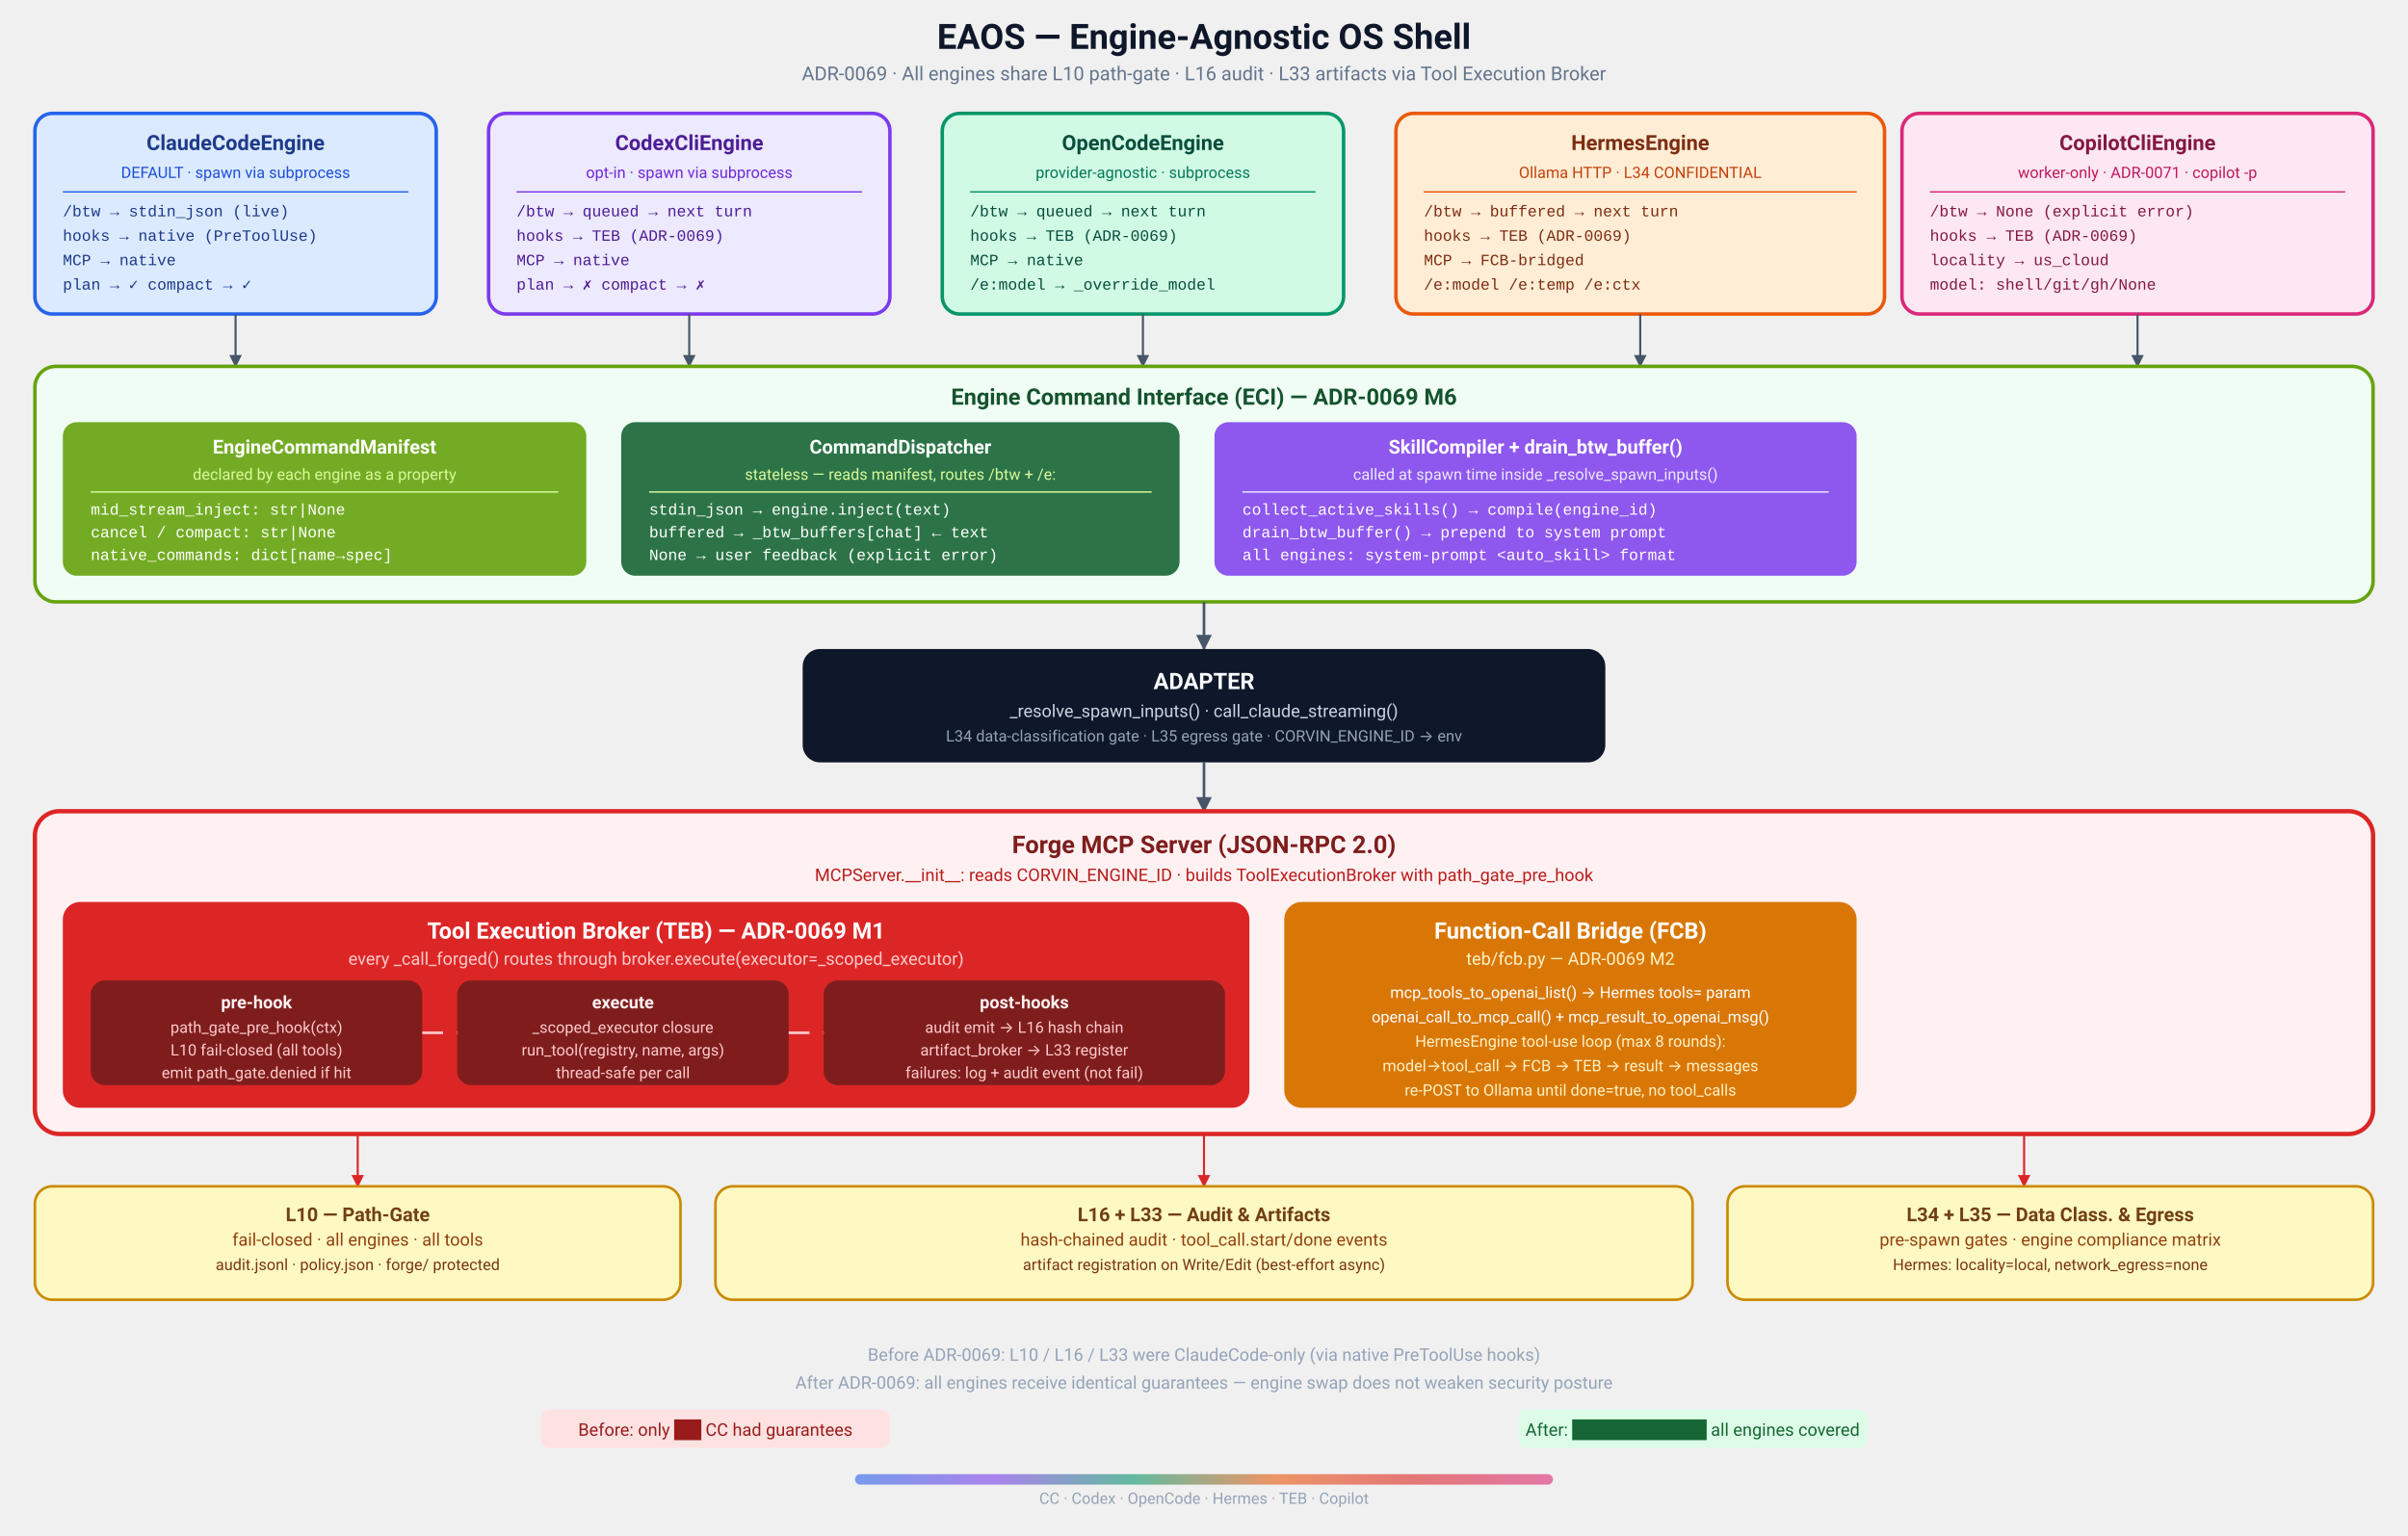
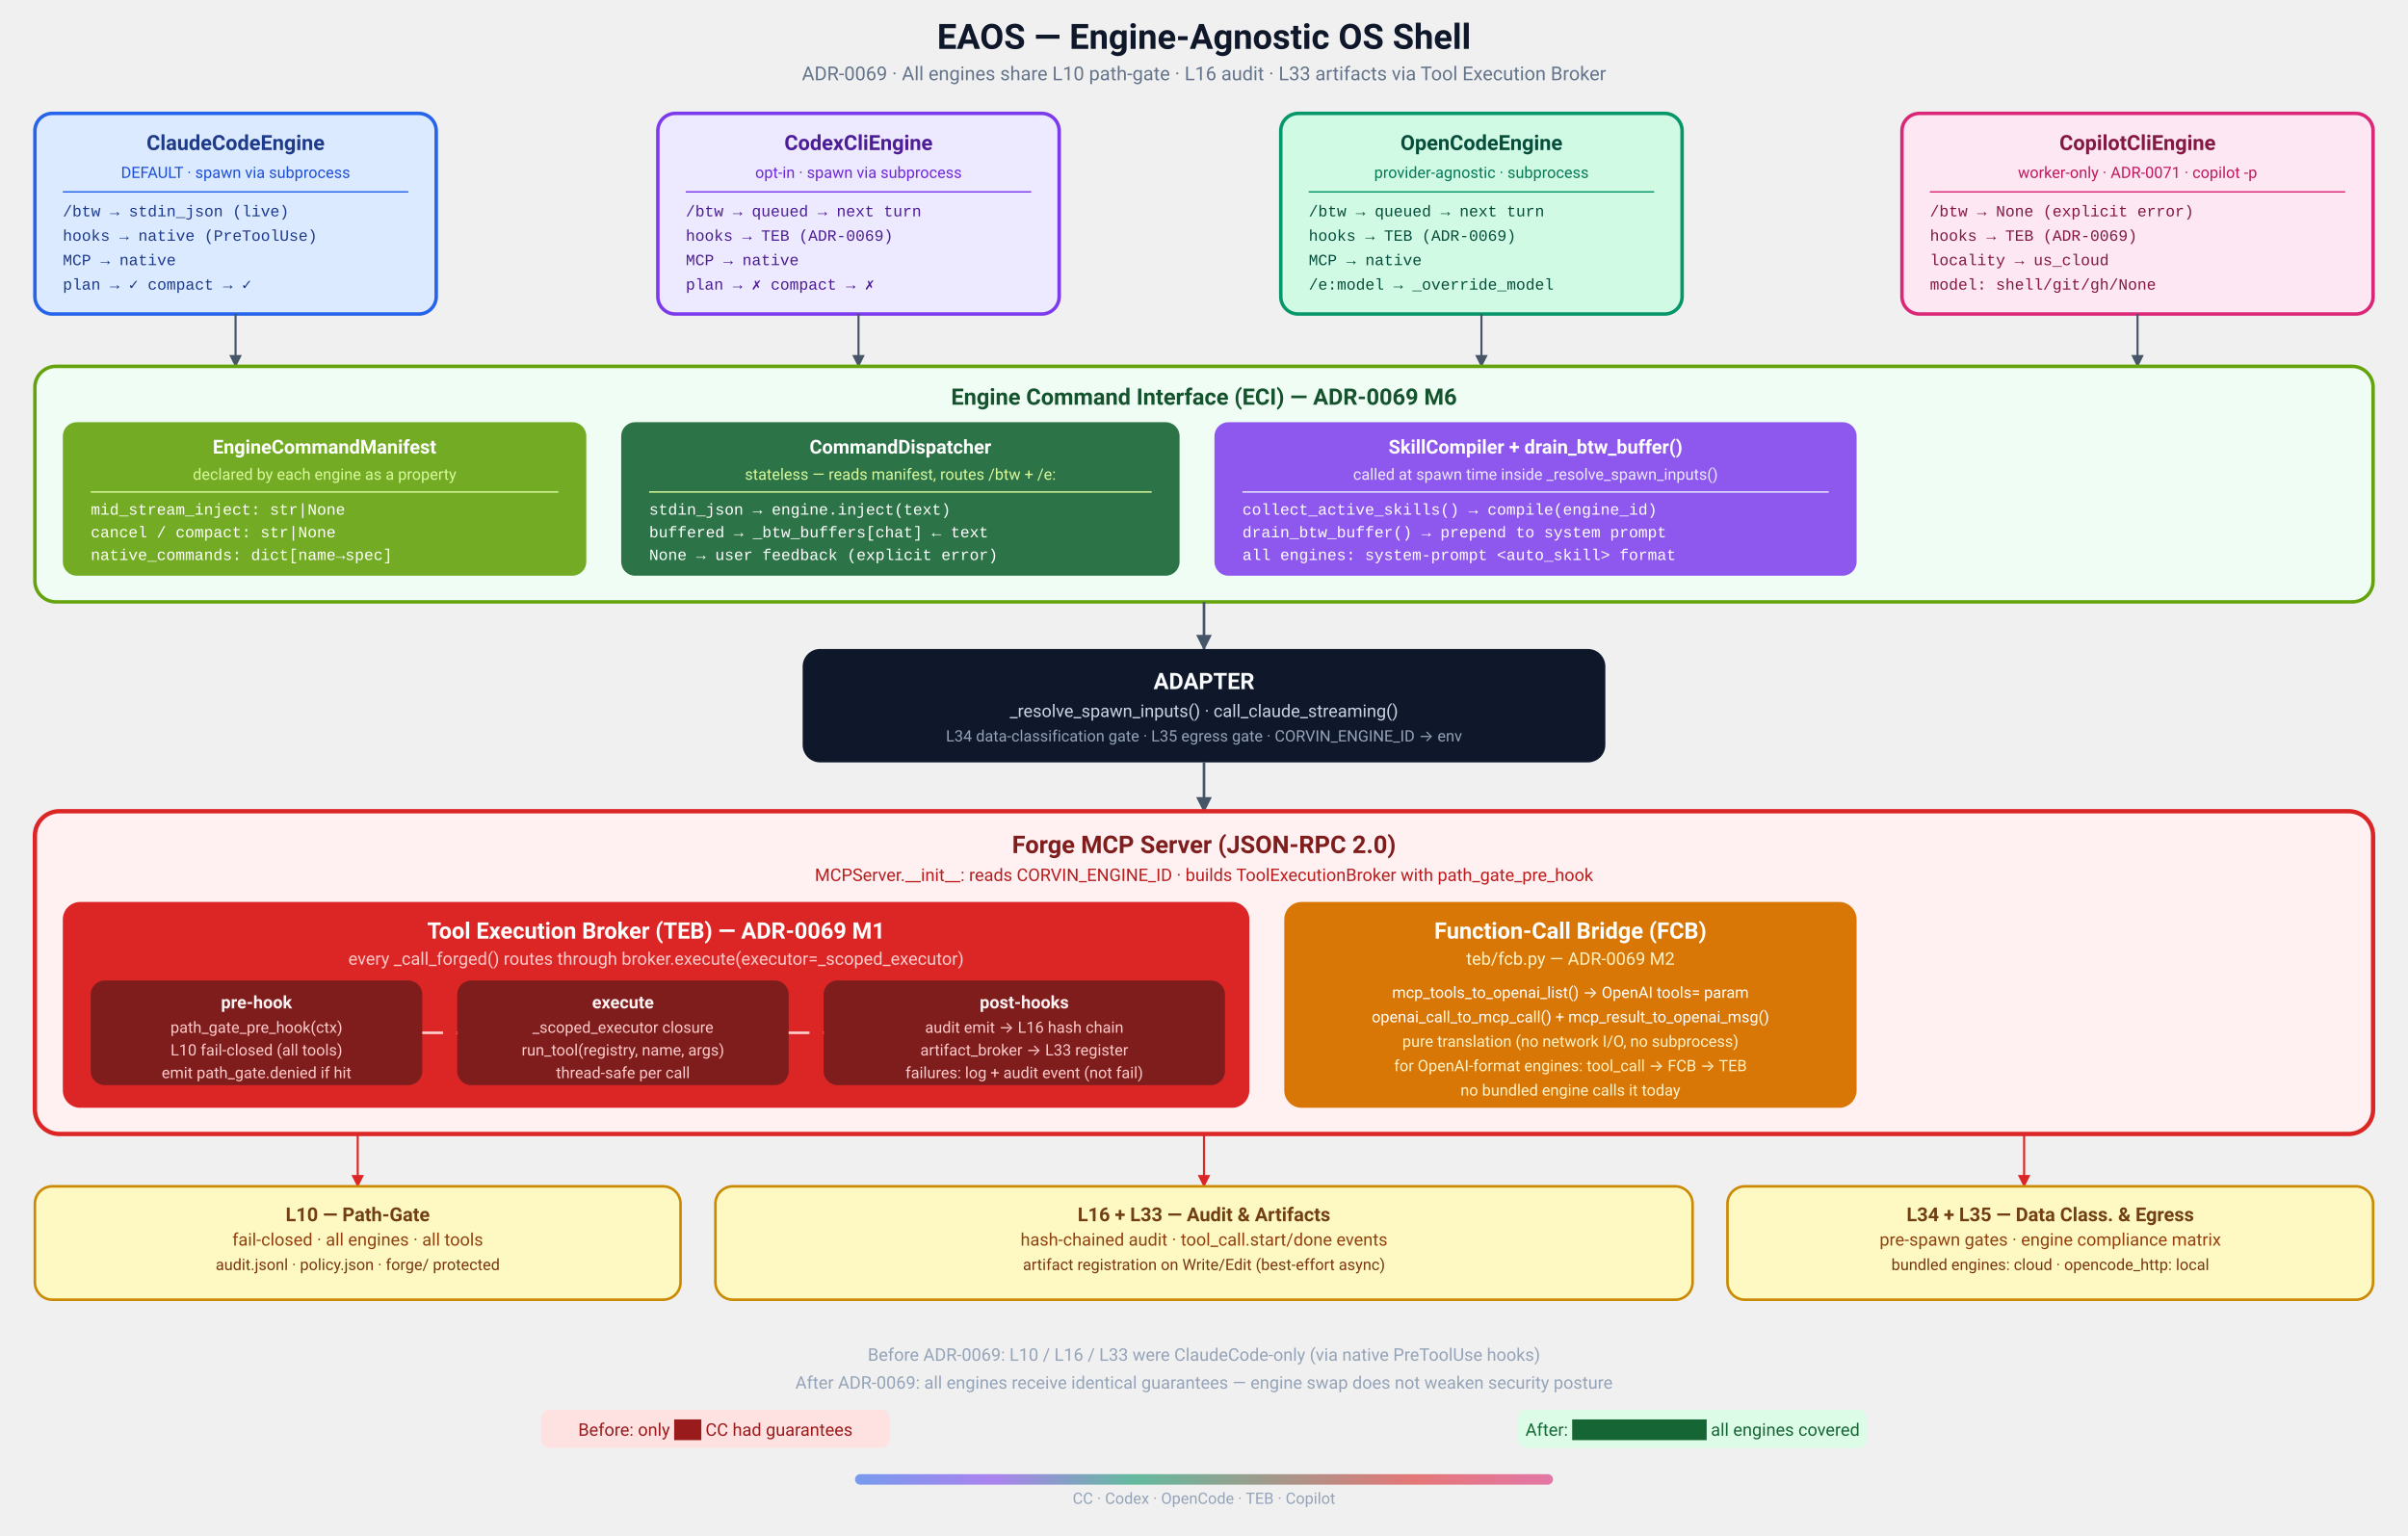
<svg xmlns="http://www.w3.org/2000/svg" viewBox="0 0 1380 880" font-family="-apple-system, BlinkMacSystemFont, 'Segoe UI', Roboto, sans-serif">
  <defs>
    <marker id="arr" viewBox="0 0 10 10" refX="9" refY="5" markerWidth="6" markerHeight="6" orient="auto-start-reverse">
      <path d="M 0 0 L 10 5 L 0 10 z" fill="#475569" />
    </marker>
    <marker id="arr-red" viewBox="0 0 10 10" refX="9" refY="5" markerWidth="6" markerHeight="6" orient="auto-start-reverse">
      <path d="M 0 0 L 10 5 L 0 10 z" fill="#dc2626" />
    </marker>
    <marker id="arr-green" viewBox="0 0 10 10" refX="9" refY="5" markerWidth="6" markerHeight="6" orient="auto-start-reverse">
      <path d="M 0 0 L 10 5 L 0 10 z" fill="#059669" />
    </marker>
    <marker id="arr-amber" viewBox="0 0 10 10" refX="9" refY="5" markerWidth="6" markerHeight="6" orient="auto-start-reverse">
      <path d="M 0 0 L 10 5 L 0 10 z" fill="#d97706" />
    </marker>
  </defs>
  <text x="690" y="28" text-anchor="middle" font-size="20" font-weight="700" fill="#0f172a">EAOS — Engine-Agnostic OS Shell</text>
  <text x="690" y="46" text-anchor="middle" font-size="11" fill="#64748b">ADR-0069 · All engines share L10 path-gate · L16 audit · L33 artifacts via Tool Execution Broker</text>
  <rect x="20" y="65" width="230" height="115" rx="10" fill="#dbeafe" stroke="#2563eb" stroke-width="2" />
  <text x="135" y="86" text-anchor="middle" font-size="12" font-weight="700" fill="#1e3a8a">ClaudeCodeEngine</text>
  <text x="135" y="102" text-anchor="middle" font-size="9" fill="#1d4ed8">DEFAULT  ·  spawn via subprocess</text>
  <line x1="36" y1="110" x2="234" y2="110" stroke="#2563eb" stroke-width="0.8" />
  <text x="36" y="124" font-size="9" font-family="'Courier New', monospace" fill="#1e3a8a">/btw   → stdin_json (live)</text>
  <text x="36" y="138" font-size="9" font-family="'Courier New', monospace" fill="#1e3a8a">hooks  → native (PreToolUse)</text>
  <text x="36" y="152" font-size="9" font-family="'Courier New', monospace" fill="#1e3a8a">MCP    → native</text>
  <text x="36" y="166" font-size="9" font-family="'Courier New', monospace" fill="#1e3a8a">plan   → ✓  compact → ✓</text>
-   <rect x="280" y="65" width="230" height="115" rx="10" fill="#ede9fe" stroke="#7c3aed" stroke-width="2" />
-   <text x="395" y="86" text-anchor="middle" font-size="12" font-weight="700" fill="#4c1d95">CodexCliEngine</text>
-   <text x="395" y="102" text-anchor="middle" font-size="9" fill="#6d28d9">opt-in  ·  spawn via subprocess</text>
-   <line x1="296" y1="110" x2="494" y2="110" stroke="#7c3aed" stroke-width="0.8" />
-   <text x="296" y="124" font-size="9" font-family="'Courier New', monospace" fill="#4c1d95">/btw   → queued → next turn</text>
-   <text x="296" y="138" font-size="9" font-family="'Courier New', monospace" fill="#4c1d95">hooks  → TEB (ADR-0069)</text>
-   <text x="296" y="152" font-size="9" font-family="'Courier New', monospace" fill="#4c1d95">MCP    → native</text>
-   <text x="296" y="166" font-size="9" font-family="'Courier New', monospace" fill="#4c1d95">plan   → ✗  compact → ✗</text>
-   <rect x="540" y="65" width="230" height="115" rx="10" fill="#d1fae5" stroke="#059669" stroke-width="2" />
-   <text x="655" y="86" text-anchor="middle" font-size="12" font-weight="700" fill="#064e3b">OpenCodeEngine</text>
-   <text x="655" y="102" text-anchor="middle" font-size="9" fill="#047857">provider-agnostic  ·  subprocess</text>
-   <line x1="556" y1="110" x2="754" y2="110" stroke="#059669" stroke-width="0.8" />
-   <text x="556" y="124" font-size="9" font-family="'Courier New', monospace" fill="#064e3b">/btw   → queued → next turn</text>
-   <text x="556" y="138" font-size="9" font-family="'Courier New', monospace" fill="#064e3b">hooks  → TEB (ADR-0069)</text>
-   <text x="556" y="152" font-size="9" font-family="'Courier New', monospace" fill="#064e3b">MCP    → native</text>
-   <text x="556" y="166" font-size="9" font-family="'Courier New', monospace" fill="#064e3b">/e:model → _override_model</text>
-   <rect x="800" y="65" width="280" height="115" rx="10" fill="#ffedd5" stroke="#ea580c" stroke-width="2" />
-   <text x="940" y="86" text-anchor="middle" font-size="12" font-weight="700" fill="#7c2d12">HermesEngine</text>
-   <text x="940" y="102" text-anchor="middle" font-size="9" fill="#c2410c">Ollama HTTP  ·  L34 CONFIDENTIAL</text>
-   <line x1="816" y1="110" x2="1064" y2="110" stroke="#ea580c" stroke-width="0.8" />
-   <text x="816" y="124" font-size="9" font-family="'Courier New', monospace" fill="#7c2d12">/btw   → buffered → next turn</text>
-   <text x="816" y="138" font-size="9" font-family="'Courier New', monospace" fill="#7c2d12">hooks  → TEB (ADR-0069)</text>
-   <text x="816" y="152" font-size="9" font-family="'Courier New', monospace" fill="#7c2d12">MCP    → FCB-bridged</text>
-   <text x="816" y="166" font-size="9" font-family="'Courier New', monospace" fill="#7c2d12">/e:model /e:temp /e:ctx</text>
+   <g transform="translate(97,0)">
+     <rect x="280" y="65" width="230" height="115" rx="10" fill="#ede9fe" stroke="#7c3aed" stroke-width="2" />
+     <text x="395" y="86" text-anchor="middle" font-size="12" font-weight="700" fill="#4c1d95">CodexCliEngine</text>
+     <text x="395" y="102" text-anchor="middle" font-size="9" fill="#6d28d9">opt-in  ·  spawn via subprocess</text>
+     <line x1="296" y1="110" x2="494" y2="110" stroke="#7c3aed" stroke-width="0.8" />
+     <text x="296" y="124" font-size="9" font-family="'Courier New', monospace" fill="#4c1d95">/btw   → queued → next turn</text>
+     <text x="296" y="138" font-size="9" font-family="'Courier New', monospace" fill="#4c1d95">hooks  → TEB (ADR-0069)</text>
+     <text x="296" y="152" font-size="9" font-family="'Courier New', monospace" fill="#4c1d95">MCP    → native</text>
+     <text x="296" y="166" font-size="9" font-family="'Courier New', monospace" fill="#4c1d95">plan   → ✗  compact → ✗</text>
+   </g>
+   <g transform="translate(194,0)">
+     <rect x="540" y="65" width="230" height="115" rx="10" fill="#d1fae5" stroke="#059669" stroke-width="2" />
+     <text x="655" y="86" text-anchor="middle" font-size="12" font-weight="700" fill="#064e3b">OpenCodeEngine</text>
+     <text x="655" y="102" text-anchor="middle" font-size="9" fill="#047857">provider-agnostic  ·  subprocess</text>
+     <line x1="556" y1="110" x2="754" y2="110" stroke="#059669" stroke-width="0.8" />
+     <text x="556" y="124" font-size="9" font-family="'Courier New', monospace" fill="#064e3b">/btw   → queued → next turn</text>
+     <text x="556" y="138" font-size="9" font-family="'Courier New', monospace" fill="#064e3b">hooks  → TEB (ADR-0069)</text>
+     <text x="556" y="152" font-size="9" font-family="'Courier New', monospace" fill="#064e3b">MCP    → native</text>
+     <text x="556" y="166" font-size="9" font-family="'Courier New', monospace" fill="#064e3b">/e:model → _override_model</text>
+   </g>
  <rect x="1090" y="65" width="270" height="115" rx="10" fill="#fce7f3" stroke="#db2777" stroke-width="2" />
  <text x="1225" y="86" text-anchor="middle" font-size="12" font-weight="700" fill="#831843">CopilotCliEngine</text>
  <text x="1225" y="102" text-anchor="middle" font-size="9" fill="#be185d">worker-only  ·  ADR-0071  ·  copilot -p</text>
  <line x1="1106" y1="110" x2="1344" y2="110" stroke="#db2777" stroke-width="0.8" />
  <text x="1106" y="124" font-size="9" font-family="'Courier New', monospace" fill="#831843">/btw   → None (explicit error)</text>
  <text x="1106" y="138" font-size="9" font-family="'Courier New', monospace" fill="#831843">hooks  → TEB (ADR-0069)</text>
  <text x="1106" y="152" font-size="9" font-family="'Courier New', monospace" fill="#831843">locality → us_cloud</text>
  <text x="1106" y="166" font-size="9" font-family="'Courier New', monospace" fill="#831843">model: shell/git/gh/None</text>
  <line x1="135" y1="180" x2="135" y2="210" stroke="#475569" stroke-width="1.2" marker-end="url(#arr)" />
-   <line x1="395" y1="180" x2="395" y2="210" stroke="#475569" stroke-width="1.2" marker-end="url(#arr)" />
-   <line x1="655" y1="180" x2="655" y2="210" stroke="#475569" stroke-width="1.2" marker-end="url(#arr)" />
-   <line x1="940" y1="180" x2="940" y2="210" stroke="#475569" stroke-width="1.2" marker-end="url(#arr)" />
+   <line x1="492" y1="180" x2="492" y2="210" stroke="#475569" stroke-width="1.2" marker-end="url(#arr)" />
+   <line x1="849" y1="180" x2="849" y2="210" stroke="#475569" stroke-width="1.2" marker-end="url(#arr)" />
  <line x1="1225" y1="180" x2="1225" y2="210" stroke="#475569" stroke-width="1.2" marker-end="url(#arr)" />
  <rect x="20" y="210" width="1340" height="135" rx="12" fill="#f0fdf4" stroke="#65a30d" stroke-width="2" />
  <text x="690" y="232" text-anchor="middle" font-size="13" font-weight="700" fill="#14532d">Engine Command Interface (ECI)  —  ADR-0069 M6</text>
  <rect x="36" y="242" width="300" height="88" rx="8" fill="#65a30d" opacity="0.9" />
  <text x="186" y="260" text-anchor="middle" font-size="11" font-weight="700" fill="#fff">EngineCommandManifest</text>
  <text x="186" y="275" text-anchor="middle" font-size="9" fill="#d9f99d">declared by each engine as a property</text>
  <line x1="52" y1="282" x2="320" y2="282" stroke="#d9f99d" stroke-width="0.8" />
  <text x="52" y="295" font-size="9" font-family="'Courier New', monospace" fill="#fff">mid_stream_inject: str|None</text>
  <text x="52" y="308" font-size="9" font-family="'Courier New', monospace" fill="#fff">cancel / compact: str|None</text>
  <text x="52" y="321" font-size="9" font-family="'Courier New', monospace" fill="#fff">native_commands: dict[name→spec]</text>
  <rect x="356" y="242" width="320" height="88" rx="8" fill="#166534" opacity="0.9" />
  <text x="516" y="260" text-anchor="middle" font-size="11" font-weight="700" fill="#fff">CommandDispatcher</text>
  <text x="516" y="275" text-anchor="middle" font-size="9" fill="#d9f99d">stateless — reads manifest, routes /btw + /e:</text>
  <line x1="372" y1="282" x2="660" y2="282" stroke="#d9f99d" stroke-width="0.8" />
  <text x="372" y="295" font-size="9" font-family="'Courier New', monospace" fill="#fff">stdin_json → engine.inject(text)</text>
  <text x="372" y="308" font-size="9" font-family="'Courier New', monospace" fill="#fff">buffered   → _btw_buffers[chat] ← text</text>
  <text x="372" y="321" font-size="9" font-family="'Courier New', monospace" fill="#fff">None       → user feedback (explicit error)</text>
  <rect x="696" y="242" width="368" height="88" rx="8" fill="#7c3aed" opacity="0.85" />
  <text x="880" y="260" text-anchor="middle" font-size="11" font-weight="700" fill="#fff">SkillCompiler  +  drain_btw_buffer()</text>
  <text x="880" y="275" text-anchor="middle" font-size="9" fill="#ede9fe">called at spawn time inside _resolve_spawn_inputs()</text>
  <line x1="712" y1="282" x2="1048" y2="282" stroke="#ede9fe" stroke-width="0.8" />
  <text x="712" y="295" font-size="9" font-family="'Courier New', monospace" fill="#fff">collect_active_skills() → compile(engine_id)</text>
  <text x="712" y="308" font-size="9" font-family="'Courier New', monospace" fill="#fff">drain_btw_buffer() → prepend to system prompt</text>
  <text x="712" y="321" font-size="9" font-family="'Courier New', monospace" fill="#fff">all engines: system-prompt &lt;auto_skill&gt; format</text>
  <line x1="690" y1="345" x2="690" y2="372" stroke="#475569" stroke-width="1.5" marker-end="url(#arr)" />
  <rect x="460" y="372" width="460" height="65" rx="10" fill="#0f172a" />
  <text x="690" y="395" text-anchor="middle" font-size="13" font-weight="700" fill="#f8fafc">ADAPTER</text>
  <text x="690" y="411" text-anchor="middle" font-size="10" fill="#cbd5e1">_resolve_spawn_inputs()  ·  call_claude_streaming()</text>
  <text x="690" y="425" text-anchor="middle" font-size="9" fill="#94a3b8">L34 data-classification gate  ·  L35 egress gate  ·  CORVIN_ENGINE_ID → env</text>
  <line x1="690" y1="437" x2="690" y2="465" stroke="#475569" stroke-width="1.5" marker-end="url(#arr)" />
  <rect x="20" y="465" width="1340" height="185" rx="14" fill="#fff1f2" stroke="#dc2626" stroke-width="2.5" />
  <text x="690" y="489" text-anchor="middle" font-size="14" font-weight="700" fill="#7f1d1d">Forge MCP Server  (JSON-RPC 2.0)</text>
  <text x="690" y="505" text-anchor="middle" font-size="10" fill="#b91c1c">MCPServer.__init__: reads CORVIN_ENGINE_ID · builds ToolExecutionBroker with path_gate_pre_hook</text>
  <rect x="36" y="517" width="680" height="118" rx="10" fill="#dc2626" />
  <text x="376" y="538" text-anchor="middle" font-size="13" font-weight="700" fill="#fff">Tool Execution Broker (TEB)  —  ADR-0069 M1</text>
  <text x="376" y="553" text-anchor="middle" font-size="10" fill="#fecaca">every _call_forged() routes through broker.execute(executor=_scoped_executor)</text>
  <rect x="52" y="562" width="190" height="60" rx="8" fill="#7f1d1d" />
  <text x="147" y="578" text-anchor="middle" font-size="10" font-weight="700" fill="#fef2f2">pre-hook</text>
  <text x="147" y="592" text-anchor="middle" font-size="9" fill="#fecaca">path_gate_pre_hook(ctx)</text>
  <text x="147" y="605" text-anchor="middle" font-size="9" fill="#fecaca">L10 fail-closed (all tools)</text>
  <text x="147" y="618" text-anchor="middle" font-size="9" fill="#fecaca">emit path_gate.denied if hit</text>
  <rect x="262" y="562" width="190" height="60" rx="8" fill="#7f1d1d" />
  <text x="357" y="578" text-anchor="middle" font-size="10" font-weight="700" fill="#fef2f2">execute</text>
  <text x="357" y="592" text-anchor="middle" font-size="9" fill="#fecaca">_scoped_executor closure</text>
  <text x="357" y="605" text-anchor="middle" font-size="9" fill="#fecaca">run_tool(registry, name, args)</text>
  <text x="357" y="618" text-anchor="middle" font-size="9" fill="#fecaca">thread-safe per call</text>
  <rect x="472" y="562" width="230" height="60" rx="8" fill="#7f1d1d" />
  <text x="587" y="578" text-anchor="middle" font-size="10" font-weight="700" fill="#fef2f2">post-hooks</text>
  <text x="587" y="592" text-anchor="middle" font-size="9" fill="#fecaca">audit emit → L16 hash chain</text>
  <text x="587" y="605" text-anchor="middle" font-size="9" fill="#fecaca">artifact_broker → L33 register</text>
  <text x="587" y="618" text-anchor="middle" font-size="9" fill="#fecaca">failures: log + audit event (not fail)</text>
  <line x1="242" y1="592" x2="262" y2="592" stroke="#fecaca" stroke-width="1.5" marker-end="url(#arr-red)" />
  <line x1="452" y1="592" x2="472" y2="592" stroke="#fecaca" stroke-width="1.5" marker-end="url(#arr-red)" />
  <rect x="736" y="517" width="328" height="118" rx="10" fill="#d97706" />
  <text x="900" y="538" text-anchor="middle" font-size="13" font-weight="700" fill="#fff">Function-Call Bridge (FCB)</text>
  <text x="900" y="553" text-anchor="middle" font-size="10" fill="#fef3c7">teb/fcb.py  —  ADR-0069 M2</text>
-   <text x="900" y="572" text-anchor="middle" font-size="9" fill="#fff">mcp_tools_to_openai_list()  → Hermes tools= param</text>
+   <text x="900" y="572" text-anchor="middle" font-size="9" fill="#fff">mcp_tools_to_openai_list()  → OpenAI tools= param</text>
  <text x="900" y="586" text-anchor="middle" font-size="9" fill="#fff">openai_call_to_mcp_call() + mcp_result_to_openai_msg()</text>
-   <text x="900" y="600" text-anchor="middle" font-size="9" fill="#fef3c7">HermesEngine tool-use loop (max 8 rounds):</text>
-   <text x="900" y="614" text-anchor="middle" font-size="9" fill="#fef3c7">model→tool_call → FCB → TEB → result → messages</text>
-   <text x="900" y="628" text-anchor="middle" font-size="9" fill="#fef3c7">re-POST to Ollama until done=true, no tool_calls</text>
+   <text x="900" y="600" text-anchor="middle" font-size="9" fill="#fef3c7">pure translation (no network I/O, no subprocess)</text>
+   <text x="900" y="614" text-anchor="middle" font-size="9" fill="#fef3c7">for OpenAI-format engines: tool_call → FCB → TEB</text>
+   <text x="900" y="628" text-anchor="middle" font-size="9" fill="#fef3c7">no bundled engine calls it today</text>
  <line x1="205" y1="650" x2="205" y2="680" stroke="#dc2626" stroke-width="1.2" marker-end="url(#arr-red)" />
  <line x1="690" y1="650" x2="690" y2="680" stroke="#dc2626" stroke-width="1.2" marker-end="url(#arr-red)" />
  <line x1="1160" y1="650" x2="1160" y2="680" stroke="#dc2626" stroke-width="1.2" marker-end="url(#arr-red)" />
  <rect x="20" y="680" width="370" height="65" rx="10" fill="#fef9c3" stroke="#ca8a04" stroke-width="1.5" />
  <text x="205" y="700" text-anchor="middle" font-size="11" font-weight="700" fill="#713f12">L10 — Path-Gate</text>
  <text x="205" y="714" text-anchor="middle" font-size="10" fill="#92400e">fail-closed · all engines · all tools</text>
  <text x="205" y="728" text-anchor="middle" font-size="9" fill="#78350f">audit.jsonl · policy.json · forge/ protected</text>
  <rect x="410" y="680" width="560" height="65" rx="10" fill="#fef9c3" stroke="#ca8a04" stroke-width="1.5" />
  <text x="690" y="700" text-anchor="middle" font-size="11" font-weight="700" fill="#713f12">L16 + L33 — Audit &amp; Artifacts</text>
  <text x="690" y="714" text-anchor="middle" font-size="10" fill="#92400e">hash-chained audit · tool_call.start/done events</text>
  <text x="690" y="728" text-anchor="middle" font-size="9" fill="#78350f">artifact registration on Write/Edit (best-effort async)</text>
  <rect x="990" y="680" width="370" height="65" rx="10" fill="#fef9c3" stroke="#ca8a04" stroke-width="1.5" />
  <text x="1175" y="700" text-anchor="middle" font-size="11" font-weight="700" fill="#713f12">L34 + L35 — Data Class. &amp; Egress</text>
  <text x="1175" y="714" text-anchor="middle" font-size="10" fill="#92400e">pre-spawn gates · engine compliance matrix</text>
-   <text x="1175" y="728" text-anchor="middle" font-size="9" fill="#78350f">Hermes: locality=local, network_egress=none</text>
+   <text x="1175" y="728" text-anchor="middle" font-size="9" fill="#78350f">bundled engines: cloud · opencode_http: local</text>
  <text x="690" y="780" text-anchor="middle" font-size="10" fill="#94a3b8">Before ADR-0069: L10 / L16 / L33 were ClaudeCode-only (via native PreToolUse hooks)</text>
  <text x="690" y="796" text-anchor="middle" font-size="10" fill="#94a3b8">After ADR-0069: all engines receive identical guarantees — engine swap does not weaken security posture</text>
  <rect x="310" y="808" width="200" height="22" rx="5" fill="#fee2e2" />
  <text x="410" y="823" text-anchor="middle" font-size="10" fill="#991b1b">Before: only ██ CC had guarantees</text>
  <rect x="870" y="808" width="200" height="22" rx="5" fill="#dcfce7" />
  <text x="970" y="823" text-anchor="middle" font-size="10" fill="#166534">After: ██████████ all engines covered</text>
  <defs>
    <linearGradient id="grad" x1="0" x2="1" y1="0" y2="0">
      <stop offset="0%" stop-color="#2563eb" />
      <stop offset="20%" stop-color="#7c3aed" />
      <stop offset="40%" stop-color="#059669" />
-       <stop offset="60%" stop-color="#ea580c" />
      <stop offset="80%" stop-color="#dc2626" />
      <stop offset="100%" stop-color="#db2777" />
    </linearGradient>
  </defs>
  <rect x="490" y="845" width="400" height="6" rx="3" fill="url(#grad)" opacity="0.6" />
-   <text x="690" y="862" text-anchor="middle" font-size="9" fill="#94a3b8">CC · Codex · OpenCode · Hermes · TEB · Copilot</text>
+   <text x="690" y="862" text-anchor="middle" font-size="9" fill="#94a3b8">CC · Codex · OpenCode · TEB · Copilot</text>
</svg>
